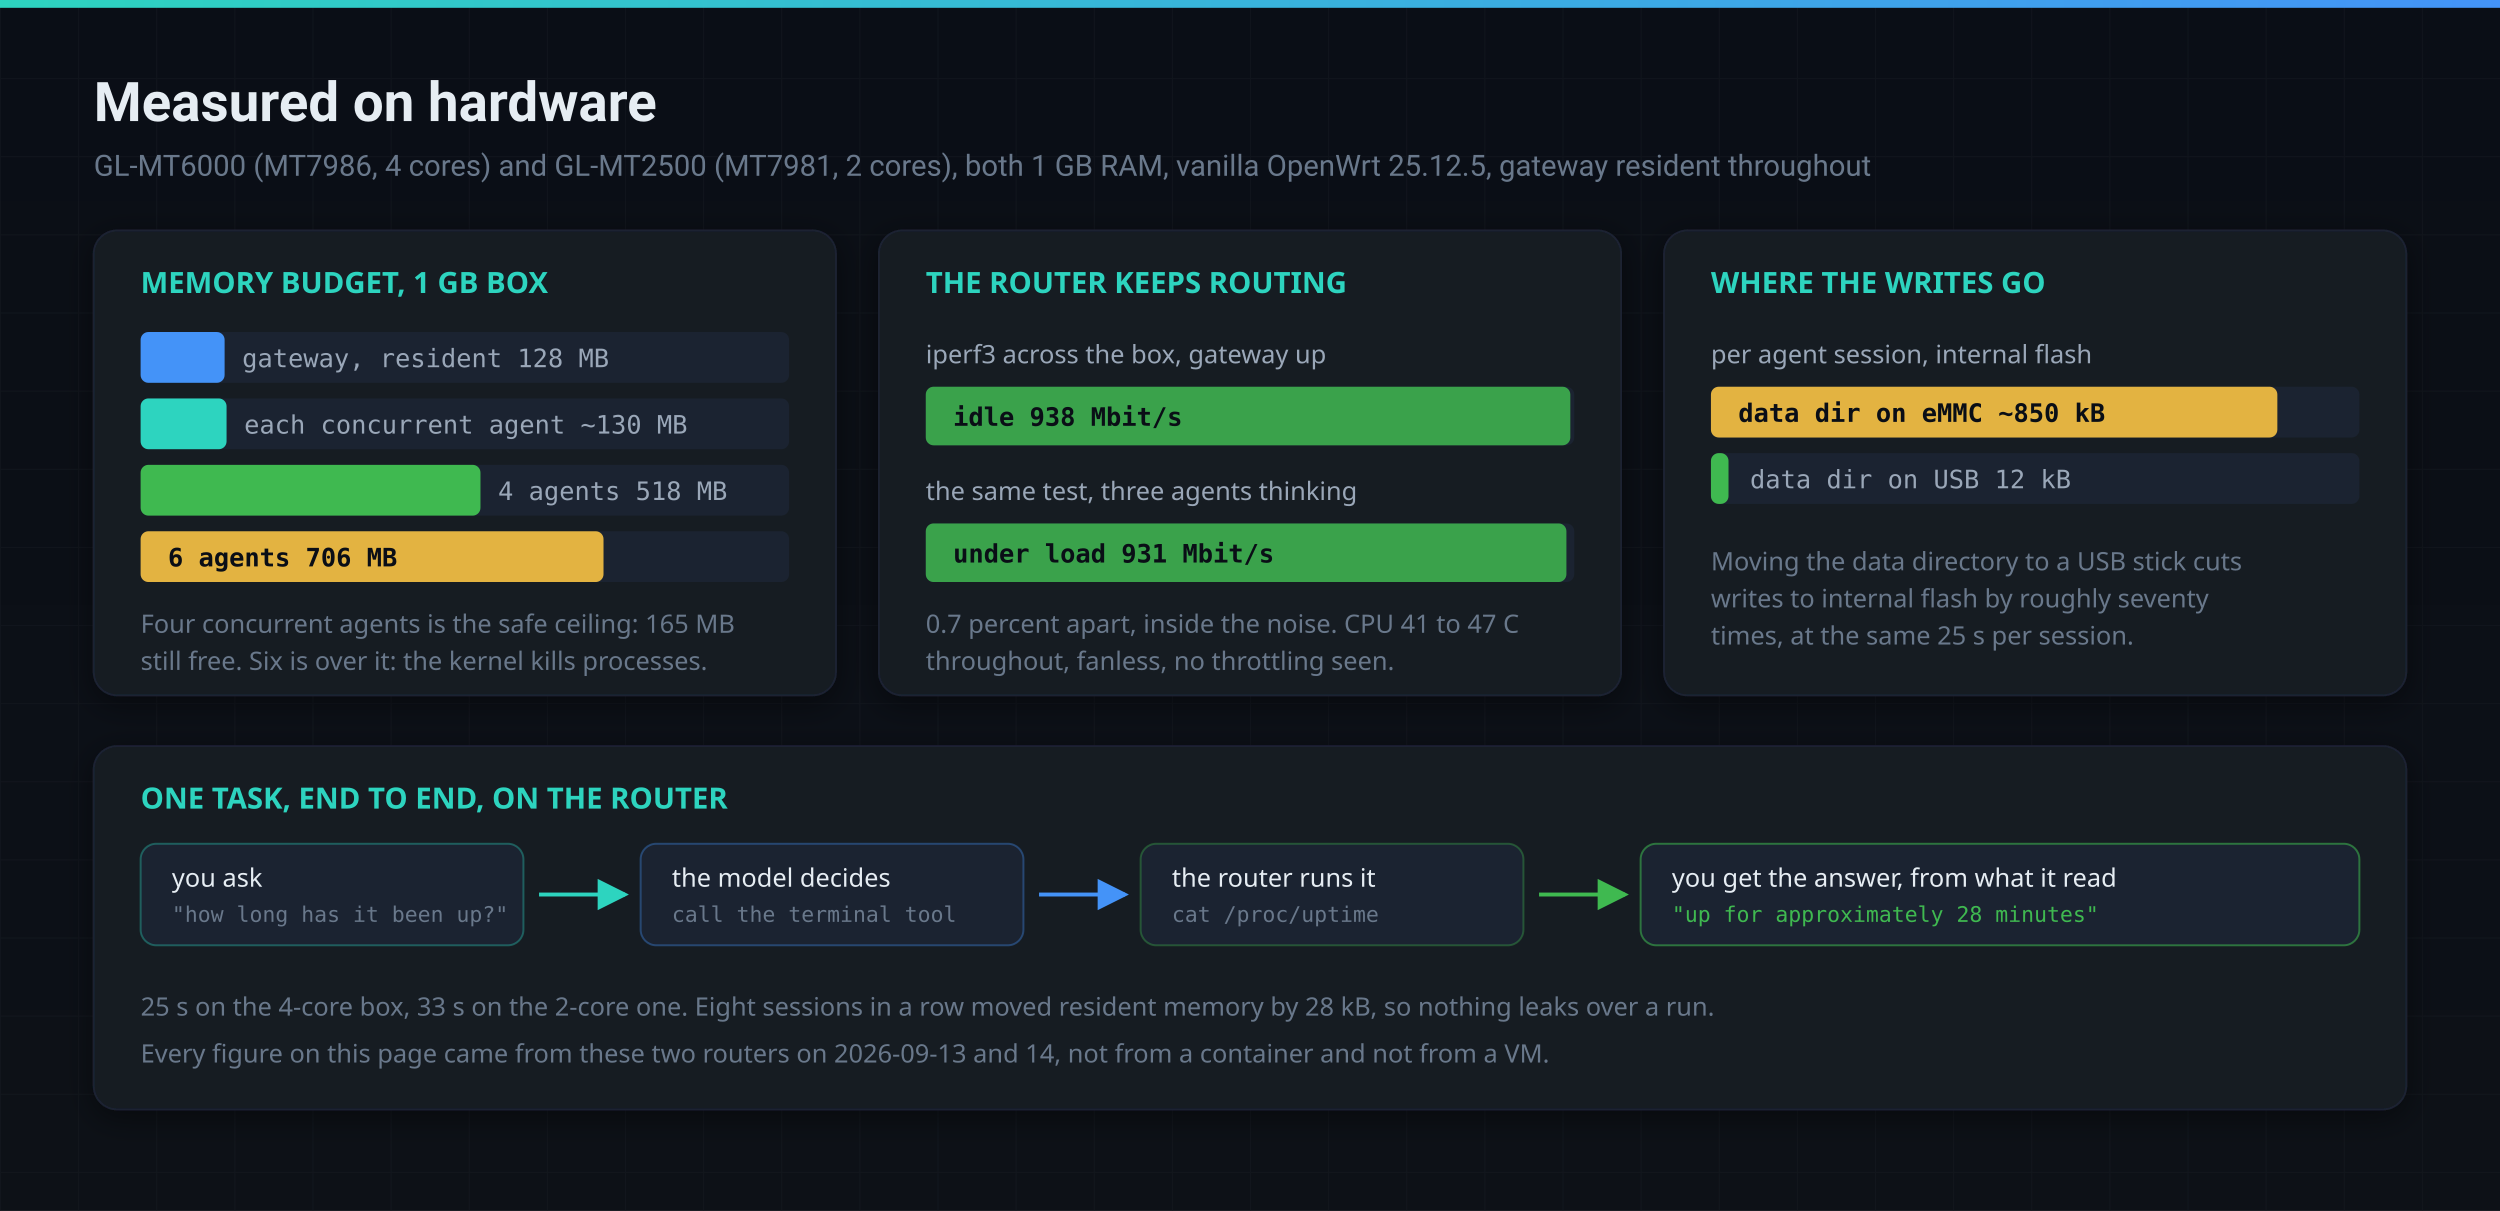
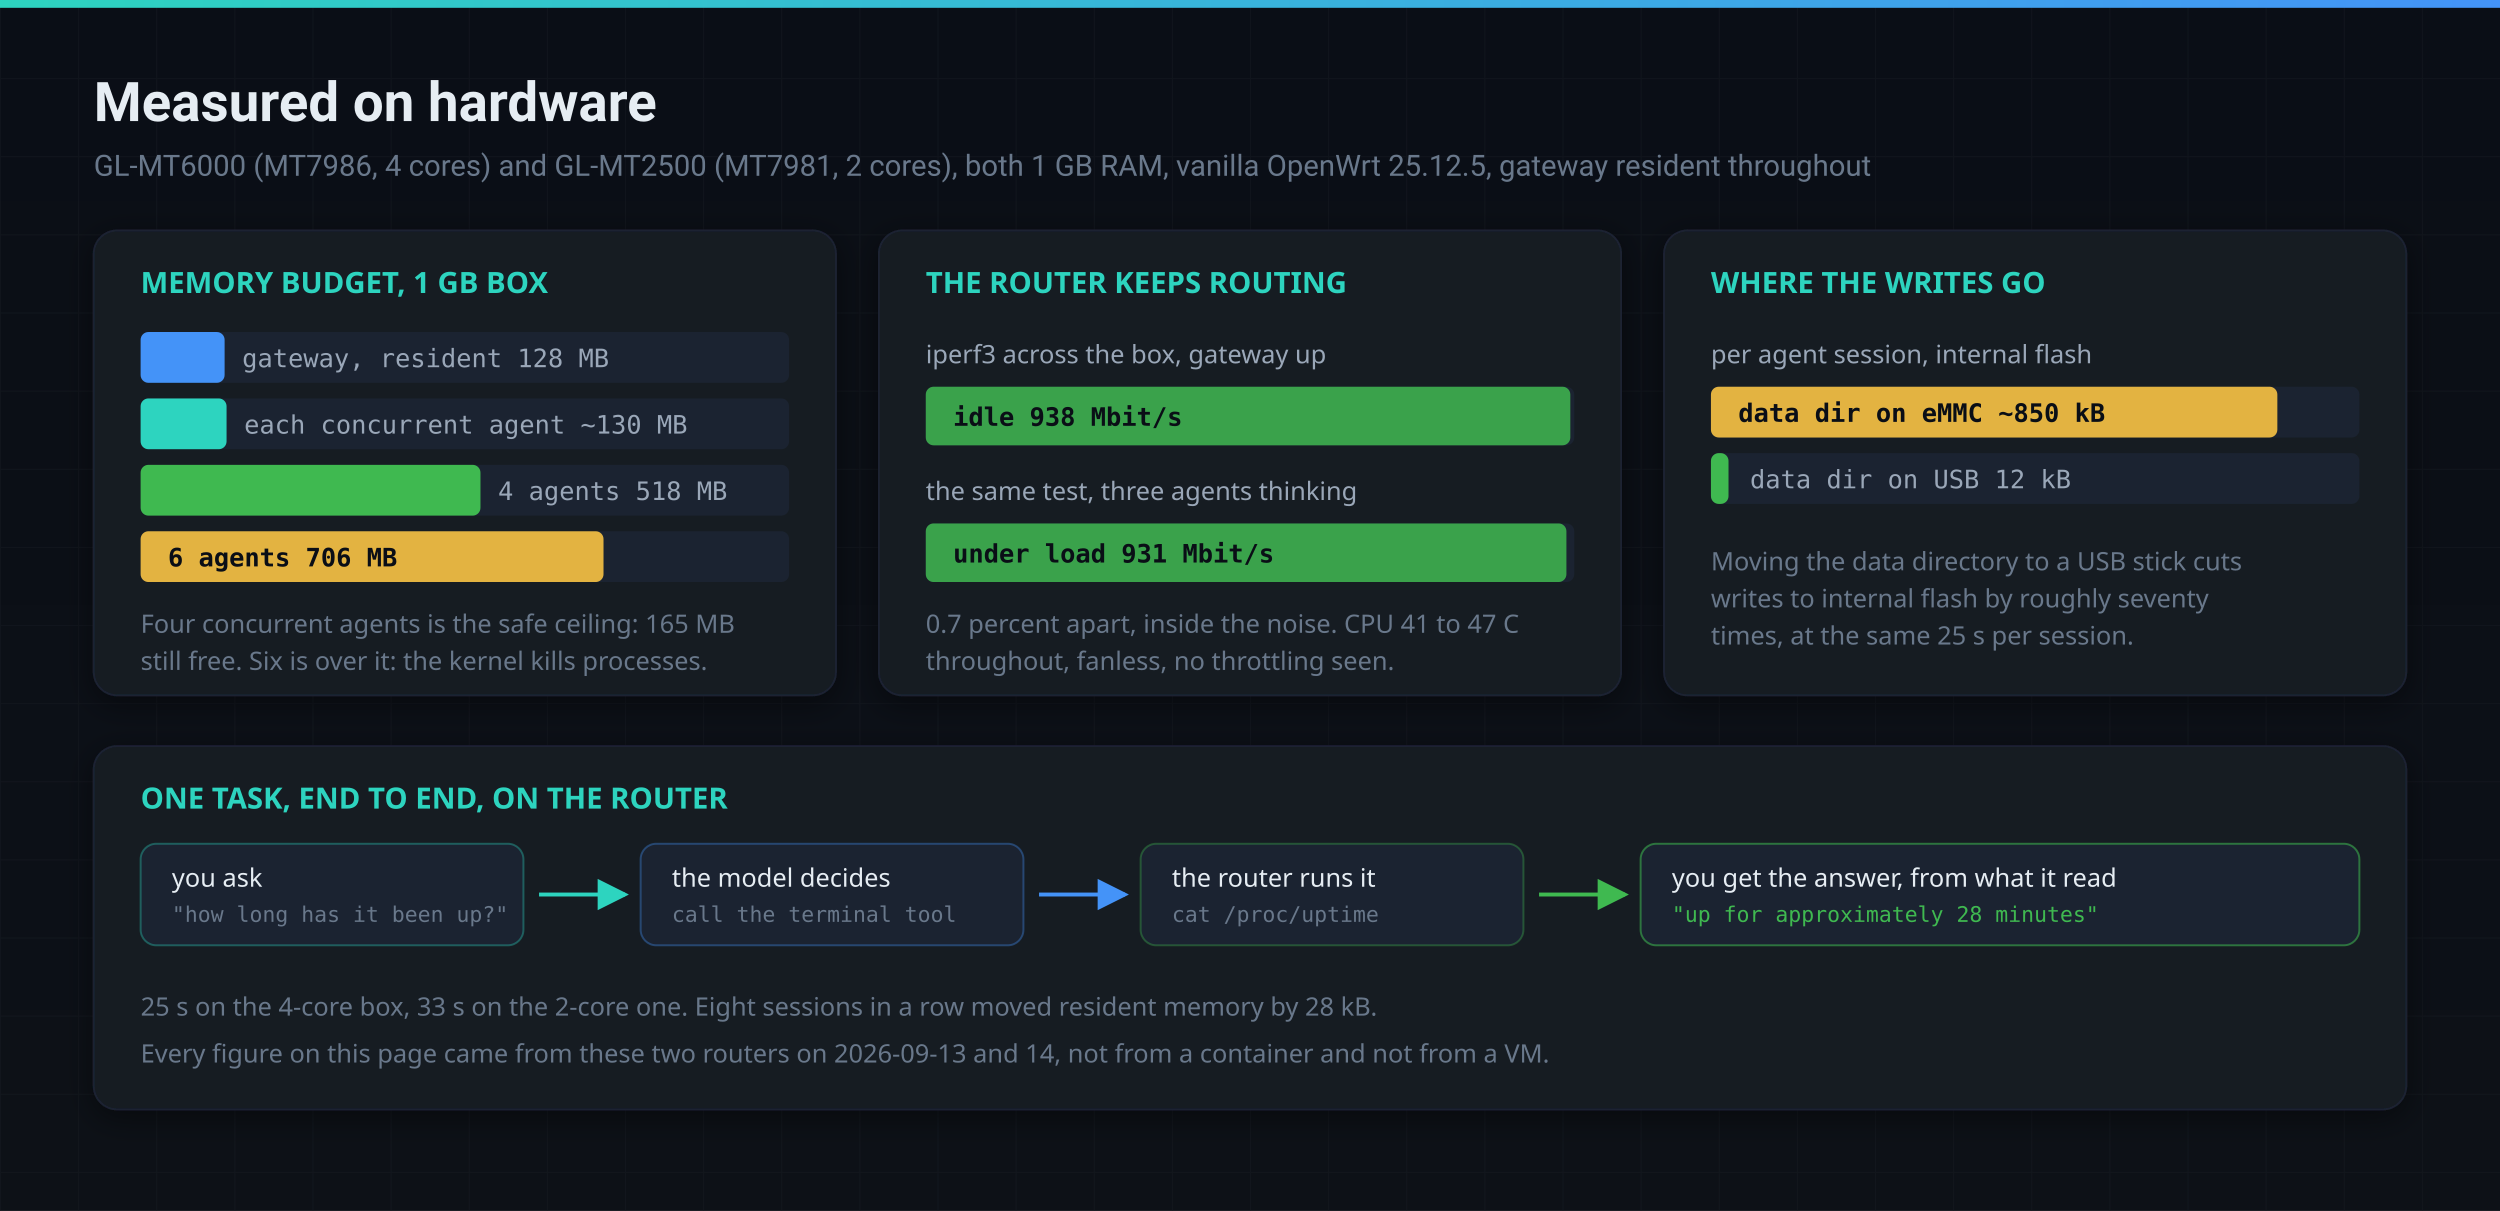
<svg xmlns="http://www.w3.org/2000/svg" width="1280" height="620" viewBox="0 0 1280 620" role="img" aria-label="Measured on two GL.iNet routers: memory per agent, throughput under load, temperature, and where the writes go">
  <defs>
    <linearGradient id="bg" x1="0" y1="0" x2="0" y2="1">
      <stop offset="0" stop-color="#0a0e16" />
      <stop offset="1" stop-color="#0d1117" />
    </linearGradient>
    <linearGradient id="accent" x1="0" y1="0" x2="1" y2="0">
      <stop offset="0" stop-color="#2dd4bf" />
      <stop offset="1" stop-color="#4493f8" />
    </linearGradient>
    <pattern id="grid" width="40" height="40" patternUnits="userSpaceOnUse">
      <path d="M 40 0 L 0 0 0 40" fill="none" stroke="#161b22" stroke-width="1" />
    </pattern>
    <filter id="soft" x="-20%" y="-20%" width="140%" height="140%">
      <feDropShadow dx="0" dy="4" stdDeviation="8" flood-color="#000000" flood-opacity="0.45" />
    </filter>
  </defs>
  <rect x="0" y="0" width="1280" height="620" fill="url(#bg)" />
  <rect x="0" y="0" width="1280" height="620" fill="url(#grid)" opacity="0.5" />
  <rect x="0" y="0" width="1280" height="4" fill="url(#accent)" />
  <text x="48" y="62" font-family="ui-sans-serif,system-ui,Segoe UI,Roboto,sans-serif" font-size="28" font-weight="600" fill="#e6edf3">Measured on hardware</text>
  <text x="48" y="90" font-family="ui-sans-serif,system-ui,Segoe UI,Roboto,sans-serif" font-size="15" fill="#69788b">GL-MT6000 (MT7986, 4 cores) and GL-MT2500 (MT7981, 2 cores), both 1 GB RAM, vanilla OpenWrt 25.12.5, gateway resident throughout</text>
  <rect x="48" y="118" width="380" height="238" rx="12" fill="#141a23" stroke="#1b2331" filter="url(#soft)" />
  <text x="72" y="150" font-family="ui-sans-serif,system-ui,sans-serif" font-size="15" font-weight="600" fill="#2dd4bf">MEMORY BUDGET, 1 GB BOX</text>
  <rect x="72" y="170" width="332" height="26" rx="4" fill="#1b2331" />
  <rect x="72" y="170" width="43" height="26" rx="4" fill="#4493f8" />
  <text x="124" y="188" font-family="ui-monospace,SFMono-Regular,Menlo,monospace" font-size="13" fill="#9aa7b8">gateway, resident  128 MB</text>
  <rect x="72" y="204" width="332" height="26" rx="4" fill="#1b2331" />
  <rect x="72" y="204" width="44" height="26" rx="4" fill="#2dd4bf" />
  <text x="125" y="222" font-family="ui-monospace,SFMono-Regular,Menlo,monospace" font-size="13" fill="#9aa7b8">each concurrent agent  ~130 MB</text>
  <rect x="72" y="238" width="332" height="26" rx="4" fill="#1b2331" />
  <rect x="72" y="238" width="174" height="26" rx="4" fill="#3fb950" />
  <text x="255" y="256" font-family="ui-monospace,SFMono-Regular,Menlo,monospace" font-size="13" fill="#9aa7b8">4 agents  518 MB</text>
  <rect x="72" y="272" width="332" height="26" rx="4" fill="#1b2331" />
  <rect x="72" y="272" width="237" height="26" rx="4" fill="#e3b341" />
  <text x="86" y="290" font-family="ui-monospace,SFMono-Regular,Menlo,monospace" font-size="13" fill="#0a0e16" font-weight="600">6 agents  706 MB</text>
  <text x="72" y="324" font-family="ui-sans-serif,system-ui,sans-serif" font-size="13" fill="#69788b">Four concurrent agents is the safe ceiling: 165 MB</text>
  <text x="72" y="343" font-family="ui-sans-serif,system-ui,sans-serif" font-size="13" fill="#69788b">still free. Six is over it: the kernel kills processes.</text>
  <rect x="450" y="118" width="380" height="238" rx="12" fill="#141a23" stroke="#1b2331" filter="url(#soft)" />
  <text x="474" y="150" font-family="ui-sans-serif,system-ui,sans-serif" font-size="15" font-weight="600" fill="#2dd4bf">THE ROUTER KEEPS ROUTING</text>
  <text x="474" y="186" font-family="ui-sans-serif,system-ui,sans-serif" font-size="13" fill="#9aa7b8">iperf3 across the box, gateway up</text>
  <rect x="474" y="198" width="332" height="30" rx="4" fill="#1b2331" />
  <rect x="474" y="198" width="330" height="30" rx="4" fill="#3fb950" opacity="0.85" />
  <text x="488" y="218" font-family="ui-monospace,SFMono-Regular,Menlo,monospace" font-size="13" fill="#0a0e16" font-weight="600">idle          938 Mbit/s</text>
  <text x="474" y="256" font-family="ui-sans-serif,system-ui,sans-serif" font-size="13" fill="#9aa7b8">the same test, three agents thinking</text>
  <rect x="474" y="268" width="332" height="30" rx="4" fill="#1b2331" />
  <rect x="474" y="268" width="328" height="30" rx="4" fill="#3fb950" opacity="0.85" />
  <text x="488" y="288" font-family="ui-monospace,SFMono-Regular,Menlo,monospace" font-size="13" fill="#0a0e16" font-weight="600">under load    931 Mbit/s</text>
  <text x="474" y="324" font-family="ui-sans-serif,system-ui,sans-serif" font-size="13" fill="#69788b">0.7 percent apart, inside the noise. CPU 41 to 47 C</text>
  <text x="474" y="343" font-family="ui-sans-serif,system-ui,sans-serif" font-size="13" fill="#69788b">throughout, fanless, no throttling seen.</text>
  <rect x="852" y="118" width="380" height="238" rx="12" fill="#141a23" stroke="#1b2331" filter="url(#soft)" />
  <text x="876" y="150" font-family="ui-sans-serif,system-ui,sans-serif" font-size="15" font-weight="600" fill="#2dd4bf">WHERE THE WRITES GO</text>
  <text x="876" y="186" font-family="ui-sans-serif,system-ui,sans-serif" font-size="13" fill="#9aa7b8">per agent session, internal flash</text>
  <rect x="876" y="198" width="332" height="26" rx="4" fill="#1b2331" />
  <rect x="876" y="198" width="290" height="26" rx="4" fill="#e3b341" />
  <text x="890" y="216" font-family="ui-monospace,SFMono-Regular,Menlo,monospace" font-size="13" fill="#0a0e16" font-weight="600">data dir on eMMC    ~850 kB</text>
  <rect x="876" y="232" width="332" height="26" rx="4" fill="#1b2331" />
  <rect x="876" y="232" width="9" height="26" rx="4" fill="#3fb950" />
  <text x="896" y="250" font-family="ui-monospace,SFMono-Regular,Menlo,monospace" font-size="13" fill="#9aa7b8">data dir on USB       12 kB</text>
  <text x="876" y="292" font-family="ui-sans-serif,system-ui,sans-serif" font-size="13" fill="#69788b">Moving the data directory to a USB stick cuts</text>
  <text x="876" y="311" font-family="ui-sans-serif,system-ui,sans-serif" font-size="13" fill="#69788b">writes to internal flash by roughly seventy</text>
  <text x="876" y="330" font-family="ui-sans-serif,system-ui,sans-serif" font-size="13" fill="#69788b">times, at the same 25 s per session.</text>
  <rect x="48" y="382" width="1184" height="186" rx="12" fill="#141a23" stroke="#1b2331" filter="url(#soft)" />
  <text x="72" y="414" font-family="ui-sans-serif,system-ui,sans-serif" font-size="15" font-weight="600" fill="#2dd4bf">ONE TASK, END TO END, ON THE ROUTER</text>
  <rect x="72" y="432" width="196" height="52" rx="8" fill="#1b2331" stroke="#2dd4bf" stroke-opacity="0.35" />
  <text x="88" y="454" font-family="ui-sans-serif,system-ui,sans-serif" font-size="13" fill="#e6edf3">you ask</text>
  <text x="88" y="472" font-family="ui-monospace,SFMono-Regular,Menlo,monospace" font-size="11" fill="#69788b">"how long has it been up?"</text>
  <path d="M 276 458 L 320 458" stroke="#2dd4bf" stroke-width="2" fill="none" marker-end="url(#a1)" />
  <defs>
    <marker id="a1" markerWidth="8" markerHeight="8" refX="7" refY="4" orient="auto">
      <path d="M0,0 L8,4 L0,8 z" fill="#2dd4bf" />
    </marker>
  </defs>
  <rect x="328" y="432" width="196" height="52" rx="8" fill="#1b2331" stroke="#4493f8" stroke-opacity="0.35" />
  <text x="344" y="454" font-family="ui-sans-serif,system-ui,sans-serif" font-size="13" fill="#e6edf3">the model decides</text>
  <text x="344" y="472" font-family="ui-monospace,SFMono-Regular,Menlo,monospace" font-size="11" fill="#69788b">call the terminal tool</text>
  <path d="M 532 458 L 576 458" stroke="#4493f8" stroke-width="2" fill="none" marker-end="url(#a2)" />
  <defs>
    <marker id="a2" markerWidth="8" markerHeight="8" refX="7" refY="4" orient="auto">
      <path d="M0,0 L8,4 L0,8 z" fill="#4493f8" />
    </marker>
  </defs>
  <rect x="584" y="432" width="196" height="52" rx="8" fill="#1b2331" stroke="#3fb950" stroke-opacity="0.35" />
  <text x="600" y="454" font-family="ui-sans-serif,system-ui,sans-serif" font-size="13" fill="#e6edf3">the router runs it</text>
  <text x="600" y="472" font-family="ui-monospace,SFMono-Regular,Menlo,monospace" font-size="11" fill="#69788b">cat /proc/uptime</text>
  <path d="M 788 458 L 832 458" stroke="#3fb950" stroke-width="2" fill="none" marker-end="url(#a3)" />
  <defs>
    <marker id="a3" markerWidth="8" markerHeight="8" refX="7" refY="4" orient="auto">
      <path d="M0,0 L8,4 L0,8 z" fill="#3fb950" />
    </marker>
  </defs>
  <rect x="840" y="432" width="368" height="52" rx="8" fill="#1b2331" stroke="#3fb950" stroke-opacity="0.55" />
  <text x="856" y="454" font-family="ui-sans-serif,system-ui,sans-serif" font-size="13" fill="#e6edf3">you get the answer, from what it read</text>
  <text x="856" y="472" font-family="ui-monospace,SFMono-Regular,Menlo,monospace" font-size="11" fill="#3fb950">"up for approximately 28 minutes"</text>
-   <text x="72" y="520" font-family="ui-sans-serif,system-ui,sans-serif" font-size="13" fill="#69788b">25 s on the 4-core box, 33 s on the 2-core one. Eight sessions in a row moved resident memory by 28 kB, so nothing leaks over a run.</text>
+   <text x="72" y="520" font-family="ui-sans-serif,system-ui,sans-serif" font-size="13" fill="#69788b">25 s on the 4-core box, 33 s on the 2-core one. Eight sessions in a row moved resident memory by 28 kB.</text>
  <text x="72" y="544" font-family="ui-sans-serif,system-ui,sans-serif" font-size="13" fill="#69788b">Every figure on this page came from these two routers on 2026-09-13 and 14, not from a container and not from a VM.</text>
</svg>
